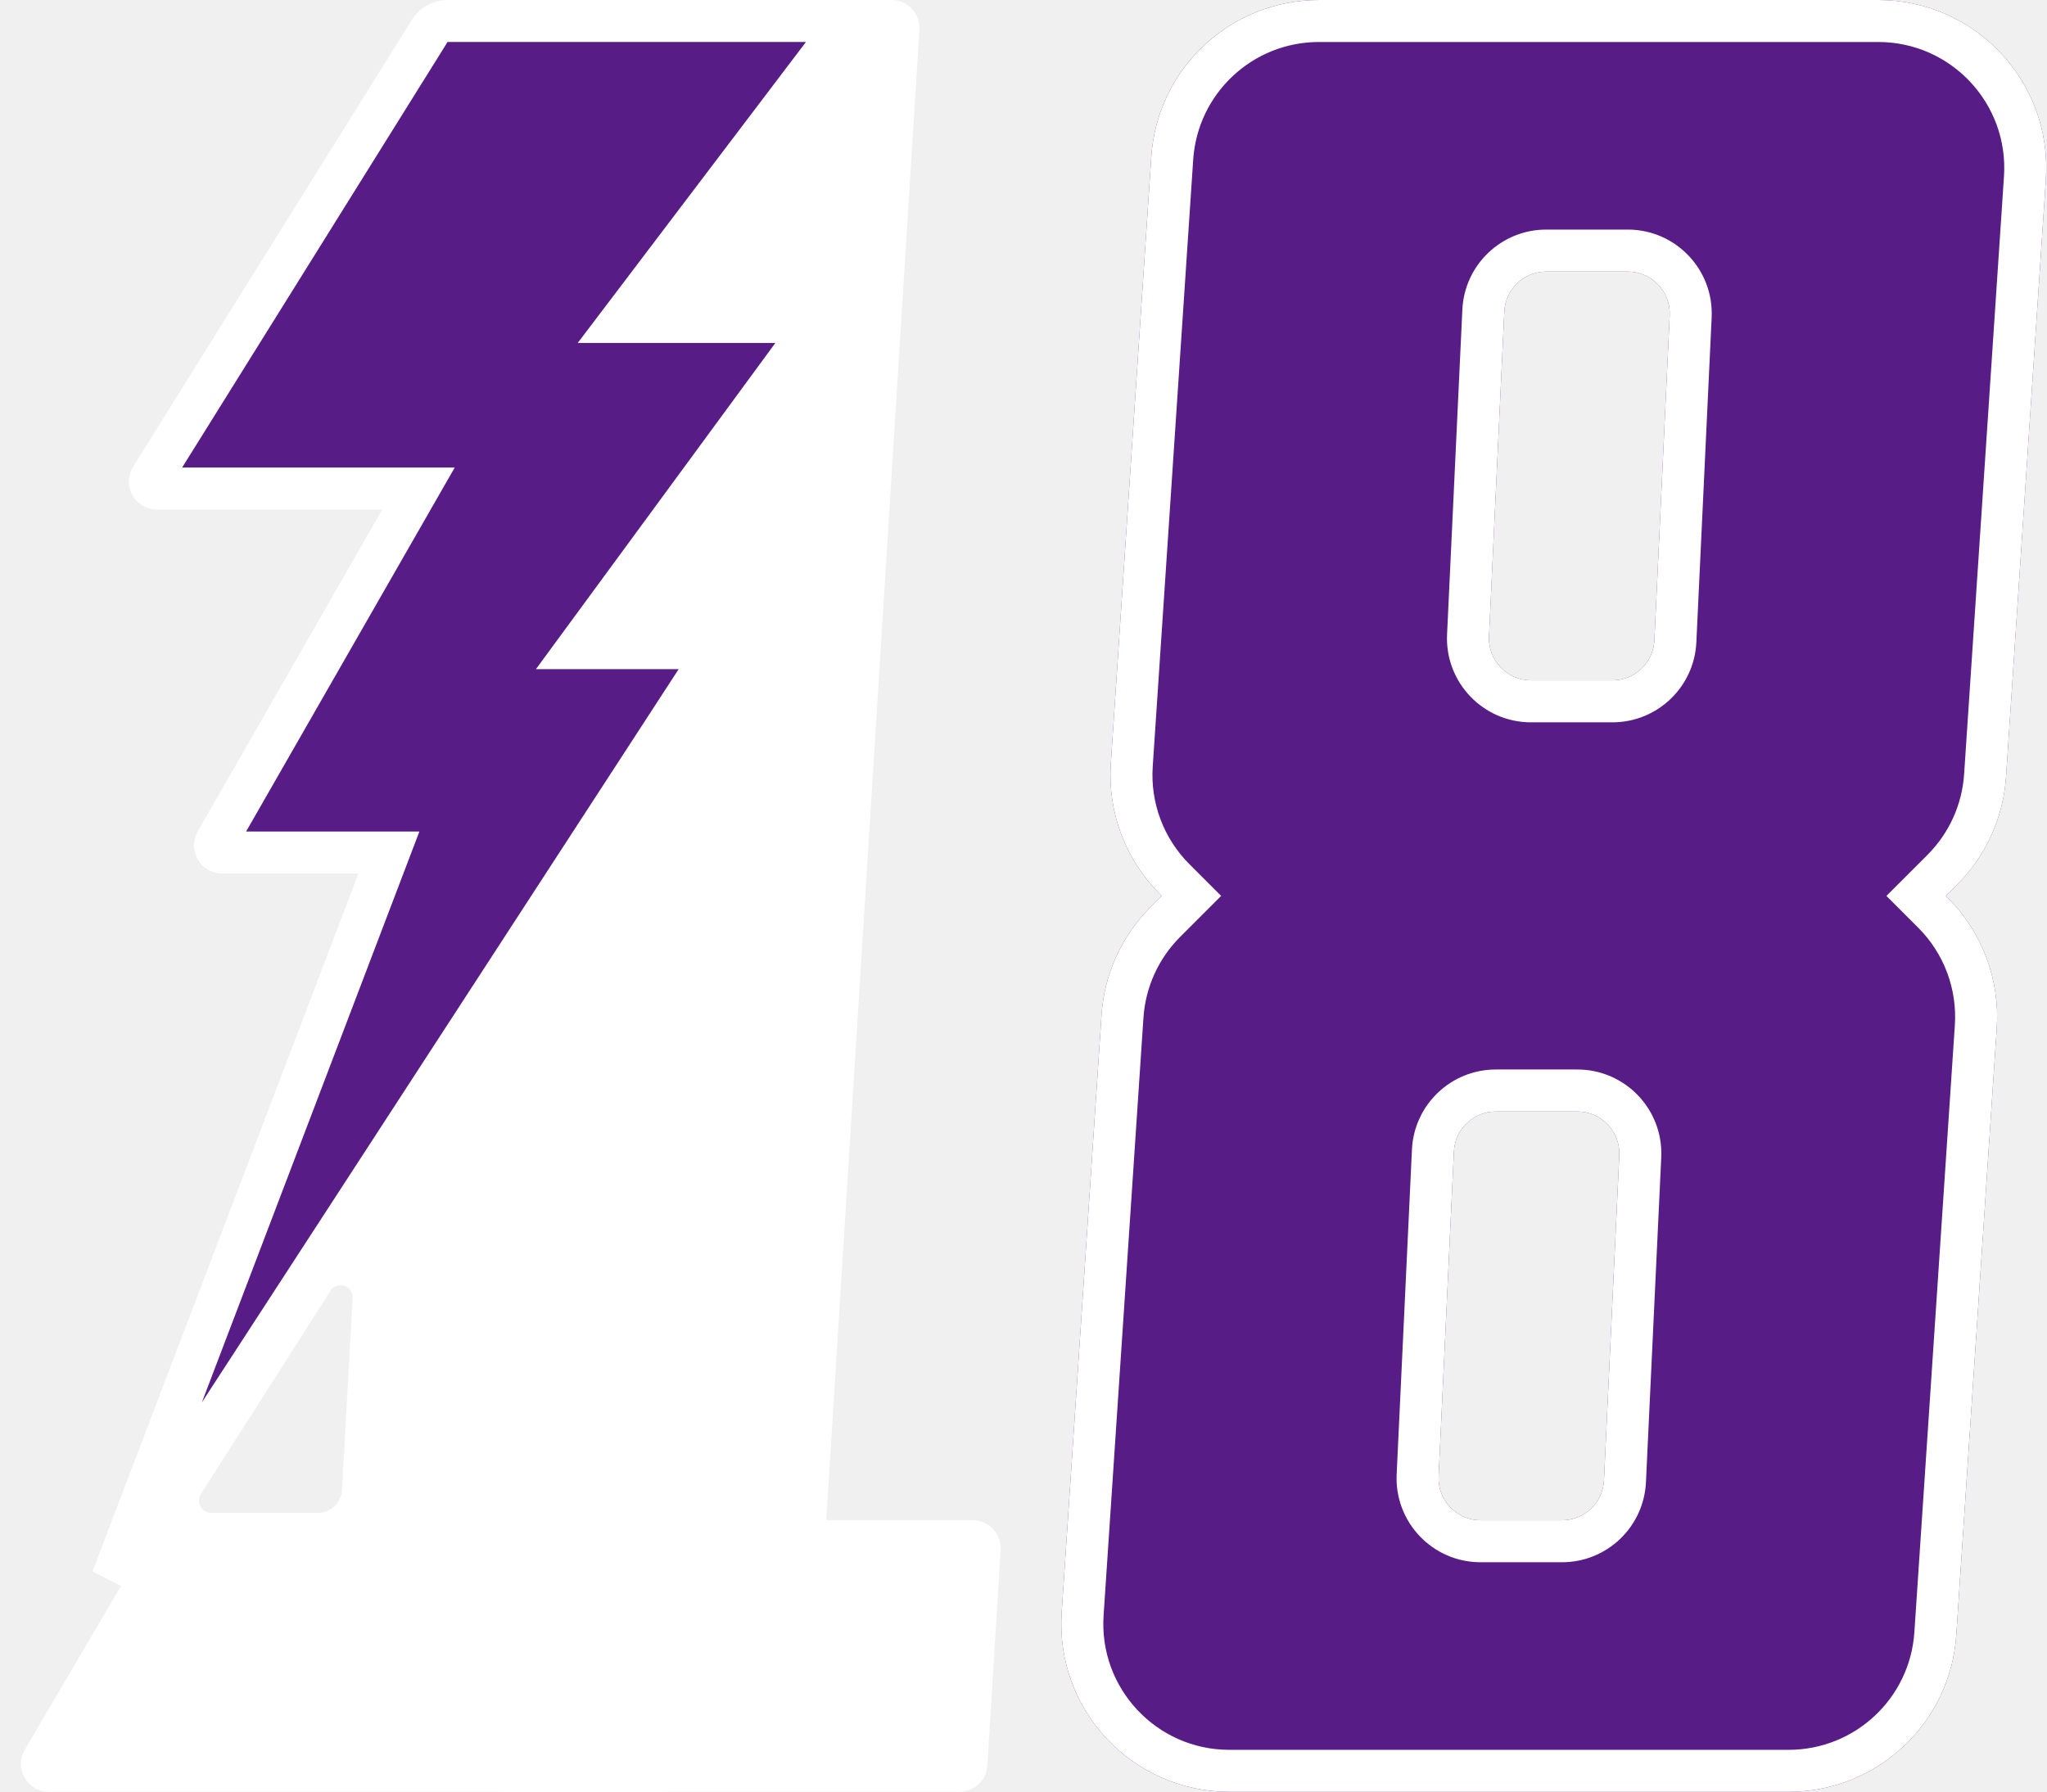
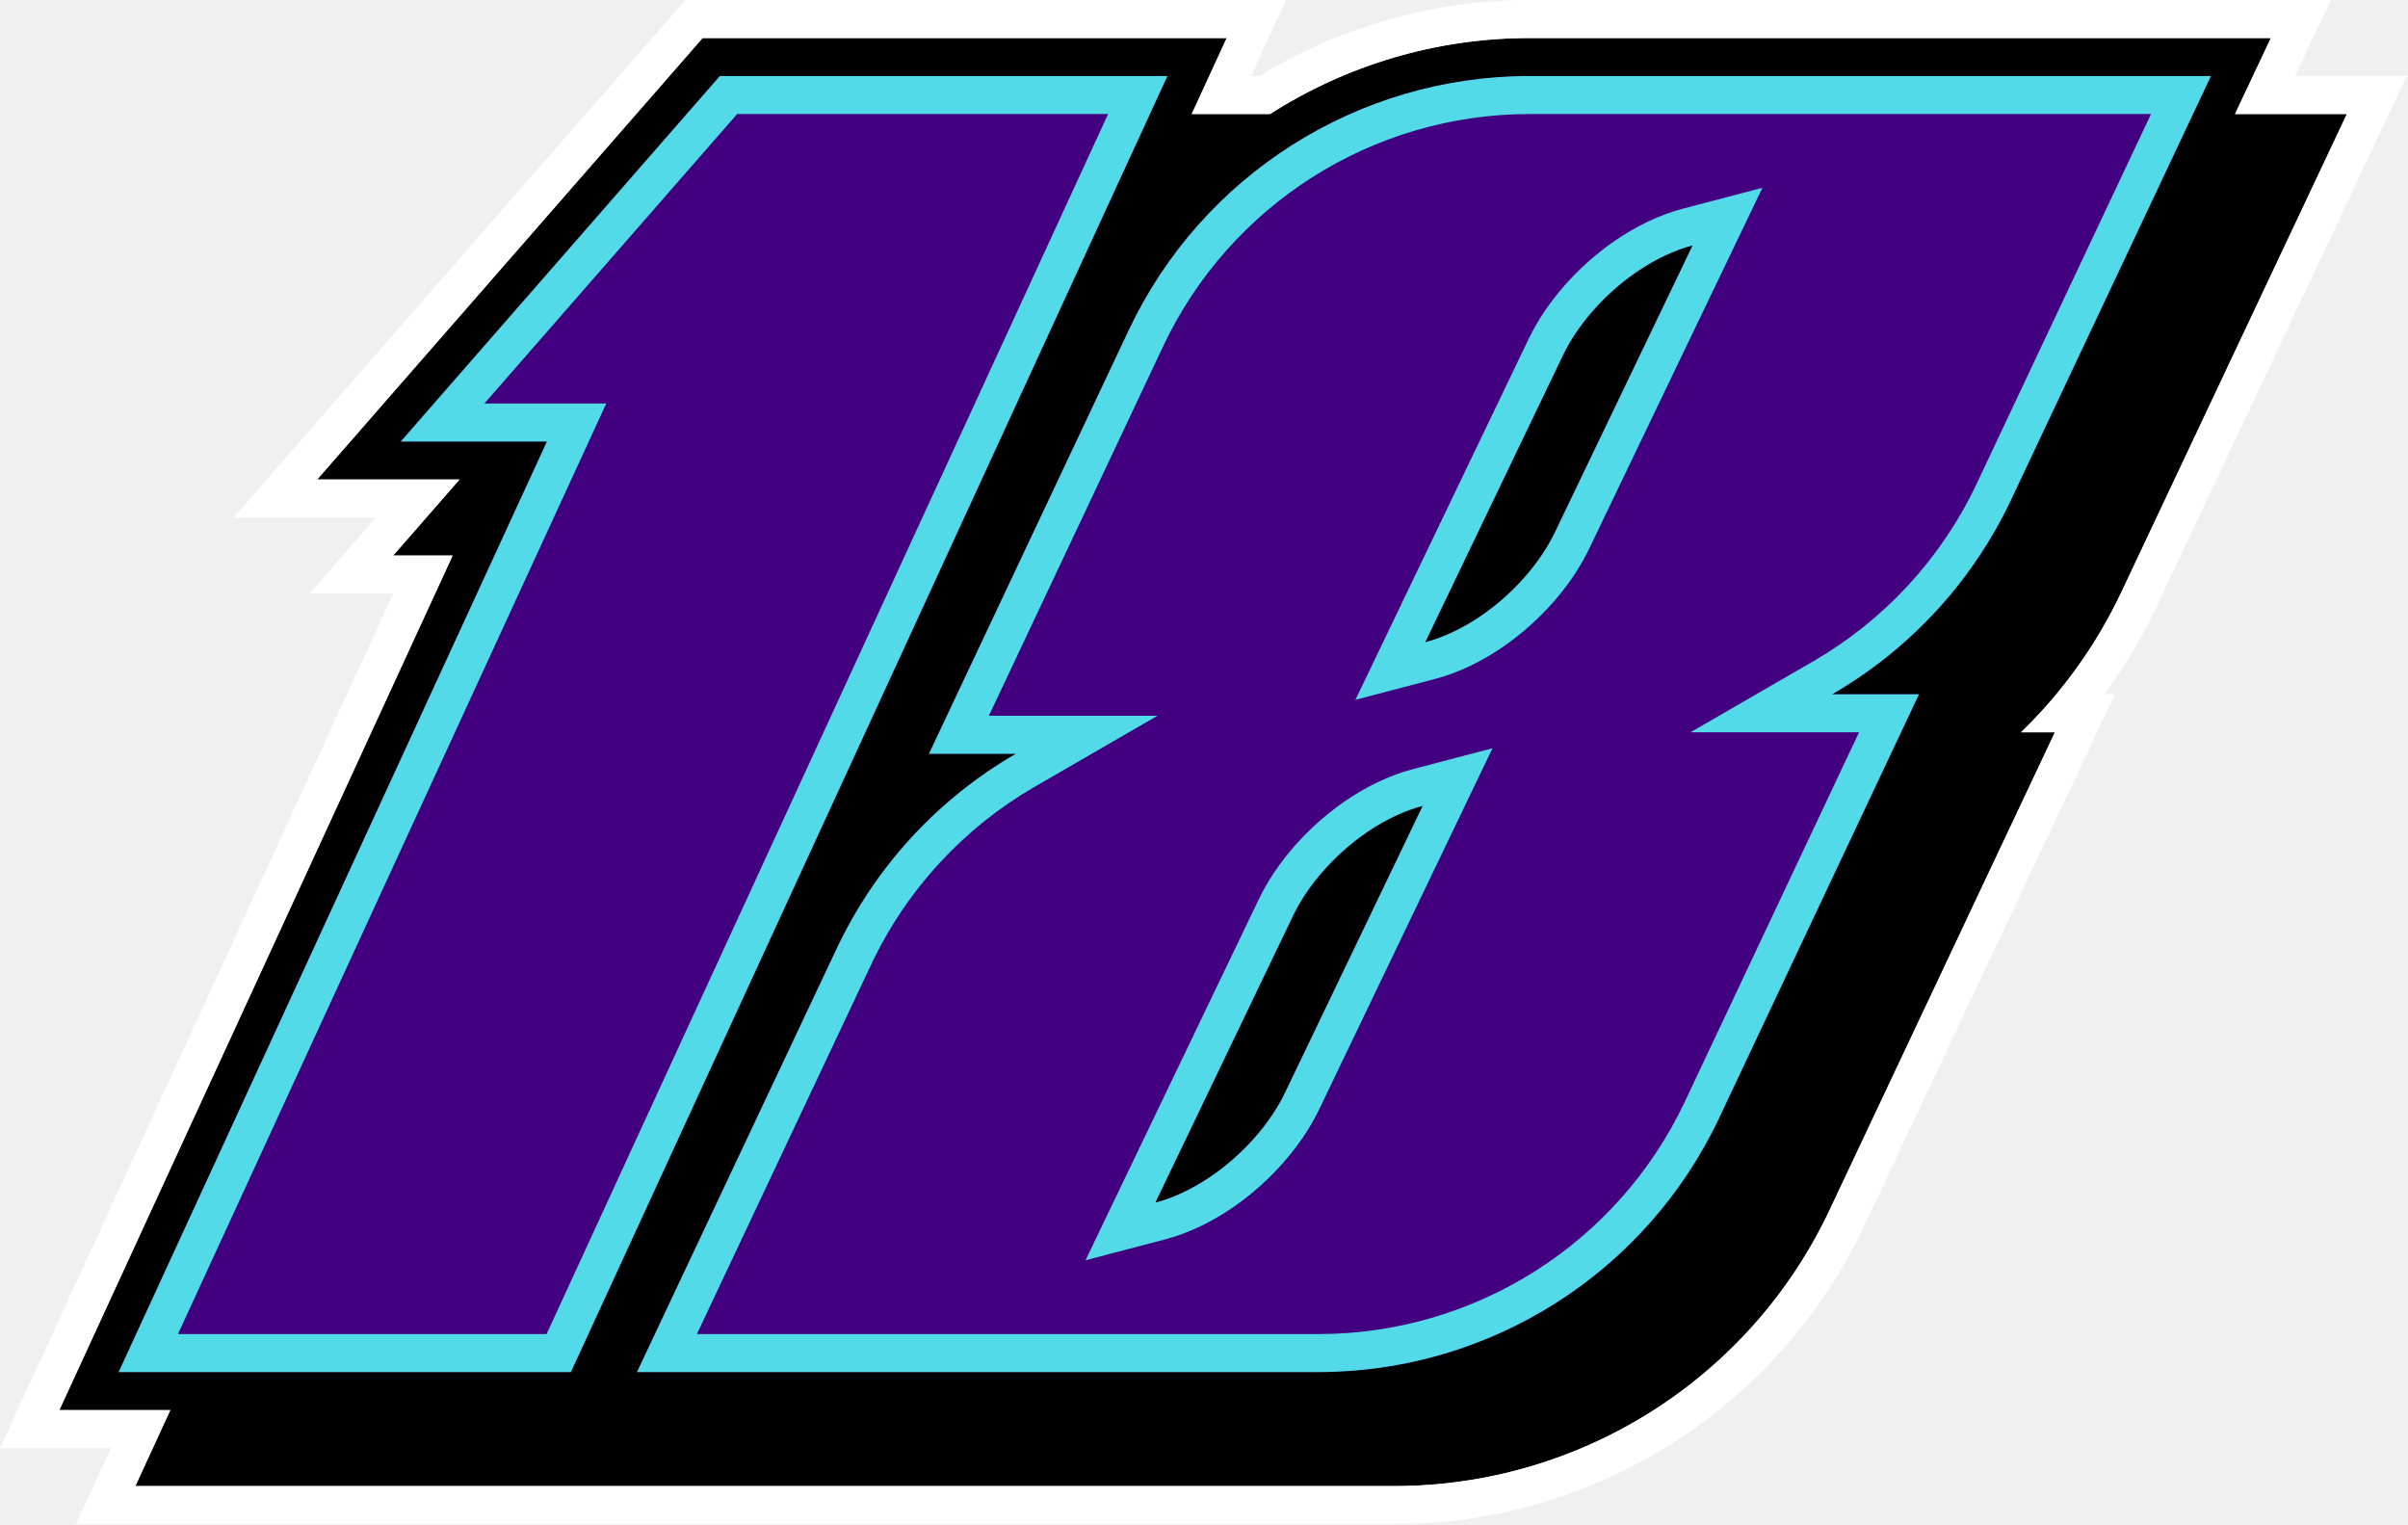
- <svg xmlns="http://www.w3.org/2000/svg" width="731" height="640" viewBox="0 0 731 640" fill="none">
-   <mask id="path-1-inside-1_968_239" fill="white">
-     <path fill-rule="evenodd" clip-rule="evenodd" d="M411.136 56.009C413.237 24.491 439.415 0 471.003 0H670.736C705.444 0 732.912 29.36 730.603 63.991L716.369 277.506C715.402 292.007 709.205 305.664 698.928 315.941L694.87 320L695.618 320.748C707.852 332.982 714.209 349.902 713.058 367.166L698.603 583.991C696.502 615.509 670.324 640 638.736 640H439.003C404.295 640 376.827 610.64 379.136 576.009L393.37 362.494C394.337 347.993 400.534 334.336 410.811 324.059L414.87 320L414.121 319.252C401.887 307.018 395.53 290.098 396.681 272.834L411.136 56.009ZM537.202 111.294C537.579 103.293 544.175 97 552.185 97H581.277C589.838 97 596.663 104.154 596.26 112.706L590.798 228.706C590.421 236.707 583.825 243 575.815 243H546.723C538.162 243 531.337 235.846 531.74 227.294L537.202 111.294ZM534.185 397C526.175 397 519.579 403.293 519.202 411.294L513.74 527.294C513.337 535.846 520.162 543 528.723 543H557.815C565.825 543 572.421 536.707 572.798 528.706L578.26 412.706C578.663 404.154 571.838 397 563.277 397H534.185Z" />
-   </mask>
-   <path fill-rule="evenodd" clip-rule="evenodd" d="M411.136 56.009C413.237 24.491 439.415 0 471.003 0H670.736C705.444 0 732.912 29.36 730.603 63.991L716.369 277.506C715.402 292.007 709.205 305.664 698.928 315.941L694.87 320L695.618 320.748C707.852 332.982 714.209 349.902 713.058 367.166L698.603 583.991C696.502 615.509 670.324 640 638.736 640H439.003C404.295 640 376.827 610.64 379.136 576.009L393.37 362.494C394.337 347.993 400.534 334.336 410.811 324.059L414.87 320L414.121 319.252C401.887 307.018 395.53 290.098 396.681 272.834L411.136 56.009ZM537.202 111.294C537.579 103.293 544.175 97 552.185 97H581.277C589.838 97 596.663 104.154 596.26 112.706L590.798 228.706C590.421 236.707 583.825 243 575.815 243H546.723C538.162 243 531.337 235.846 531.74 227.294L537.202 111.294ZM534.185 397C526.175 397 519.579 403.293 519.202 411.294L513.74 527.294C513.337 535.846 520.162 543 528.723 543H557.815C565.825 543 572.421 536.707 572.798 528.706L578.26 412.706C578.663 404.154 571.838 397 563.277 397H534.185Z" fill="#581C87" />
-   <path d="M411.136 56.009L396.169 55.011L396.169 55.011L411.136 56.009ZM730.603 63.991L745.57 64.989L745.57 64.989L730.603 63.991ZM716.369 277.506L731.336 278.504L731.336 278.504L716.369 277.506ZM698.928 315.941L688.322 305.334L688.322 305.335L698.928 315.941ZM694.87 320L684.263 309.393L673.657 320L684.263 330.606L694.87 320ZM695.618 320.748L685.011 331.355L685.011 331.355L695.618 320.748ZM713.058 367.166L698.092 366.168L698.092 366.168L713.058 367.166ZM698.603 583.991L713.57 584.989L713.57 584.989L698.603 583.991ZM379.136 576.009L364.169 575.011L364.169 575.011L379.136 576.009ZM393.37 362.494L378.403 361.496L378.403 361.496L393.37 362.494ZM410.811 324.059L421.417 334.666L421.417 334.666L410.811 324.059ZM414.87 320L425.476 330.607L436.083 320L425.476 309.393L414.87 320ZM414.121 319.252L424.728 308.645L424.728 308.645L414.121 319.252ZM396.681 272.834L381.714 271.836L381.714 271.836L396.681 272.834ZM537.202 111.294L552.185 112L552.185 112L537.202 111.294ZM596.26 112.706L611.244 113.411L611.244 113.411L596.26 112.706ZM590.798 228.706L575.815 228L575.815 228L590.798 228.706ZM531.74 227.294L516.756 226.589L516.756 226.589L531.74 227.294ZM519.202 411.294L534.185 412L534.185 412L519.202 411.294ZM513.74 527.294L498.756 526.589L498.756 526.589L513.74 527.294ZM572.798 528.706L557.815 528L557.815 528L572.798 528.706ZM578.26 412.706L593.244 413.411L593.244 413.411L578.26 412.706ZM471.003 -15C431.518 -15 398.795 15.614 396.169 55.011L426.102 57.007C427.678 33.368 447.312 15 471.003 15V-15ZM670.736 -15H471.003V15H670.736V-15ZM745.57 64.989C748.456 21.7 714.121 -15 670.736 -15V15C696.767 15 717.368 37.02 715.637 62.993L745.57 64.989ZM731.336 278.504L745.57 64.989L715.637 62.993L701.402 276.508L731.336 278.504ZM709.535 326.548C722.381 313.702 730.127 296.63 731.336 278.504L701.402 276.508C700.677 287.384 696.029 297.627 688.322 305.334L709.535 326.548ZM705.476 330.607L709.535 326.548L688.322 305.335L684.263 309.393L705.476 330.607ZM706.225 310.142L705.476 309.394L684.263 330.606L685.011 331.355L706.225 310.142ZM728.025 368.164C729.464 346.584 721.517 325.434 706.224 310.142L685.011 331.355C694.187 340.531 698.955 353.22 698.092 366.168L728.025 368.164ZM713.57 584.989L728.025 368.164L698.092 366.168L683.637 582.993L713.57 584.989ZM638.736 655C678.221 655 710.944 624.386 713.57 584.989L683.637 582.993C682.061 606.632 662.427 625 638.736 625V655ZM439.003 655H638.736V625H439.003V655ZM364.169 575.011C361.283 618.3 395.618 655 439.003 655V625C412.972 625 392.371 602.98 394.102 577.007L364.169 575.011ZM378.403 361.496L364.169 575.011L394.102 577.007L408.337 363.492L378.403 361.496ZM400.204 313.452C387.358 326.298 379.612 343.37 378.403 361.496L408.337 363.492C409.062 352.616 413.71 342.373 421.417 334.666L400.204 313.452ZM404.263 309.393L400.204 313.452L421.417 334.666L425.476 330.607L404.263 309.393ZM403.515 329.858L404.263 330.607L425.476 309.393L424.728 308.645L403.515 329.858ZM381.714 271.836C380.275 293.416 388.222 314.566 403.515 329.858L424.728 308.645C415.552 299.469 410.784 286.78 411.647 273.832L381.714 271.836ZM396.169 55.011L381.714 271.836L411.647 273.832L426.102 57.007L396.169 55.011ZM552.185 82C536.165 82 522.972 94.587 522.218 110.589L552.185 112L552.185 112V82ZM581.277 82H552.185V112H581.277V82ZM611.244 113.411C612.049 96.308 598.4 82 581.277 82V112L581.277 112L611.244 113.411ZM605.782 229.411L611.244 113.411L581.277 112L575.815 228L605.782 229.411ZM575.815 258C591.835 258 605.028 245.413 605.782 229.411L575.815 228L575.815 228V258ZM546.723 258H575.815V228H546.723V258ZM516.756 226.589C515.951 243.692 529.6 258 546.723 258V228L546.723 228L516.756 226.589ZM522.218 110.589L516.756 226.589L546.723 228L552.185 112L522.218 110.589ZM534.185 412L534.185 412V382C518.165 382 504.972 394.587 504.218 410.589L534.185 412ZM528.723 528L534.185 412L504.218 410.589L498.756 526.589L528.723 528ZM528.723 528L528.723 528L498.756 526.589C497.951 543.692 511.6 558 528.723 558V528ZM557.815 528H528.723V558H557.815V528ZM557.815 528L557.815 528V558C573.835 558 587.028 545.413 587.782 529.411L557.815 528ZM563.277 412L557.815 528L587.782 529.411L593.244 413.411L563.277 412ZM563.277 412L563.277 412L593.244 413.411C594.049 396.308 580.4 382 563.277 382V412ZM534.185 412H563.277V382H534.185V412Z" fill="white" mask="url(#path-1-inside-1_968_239)" />
-   <path d="M157.414 9.376C157.743 4.106 162.114 0 167.395 0H318.355C324.124 0 328.696 4.867 328.336 10.624L292.516 583.743C290.54 615.365 264.317 640 232.633 640H181.867C147.258 640 119.825 610.799 121.984 576.257L157.414 9.376Z" fill="white" />
-   <path d="M347.362 543C353.128 543 357.699 547.863 357.343 553.617L352.58 630.616C352.254 635.89 347.882 639.999 342.599 639.999L17.475 639.999C9.743 639.999 4.936 631.599 8.854 624.933L57 543L347.362 543Z" fill="white" />
-   <path d="M236.5 115H291.693L214.954 219.563L206.193 231.5H221H256.178L40.045 563.949L135.009 314.67L138.883 304.5H128H79.257C77.335 304.5 76.132 302.424 77.087 300.757L143.007 185.729L149.442 174.5H136.5H56.022C54.059 174.5 52.862 172.342 53.9 170.677L153.459 11.031C154.829 8.835 157.235 7.5 159.823 7.5H302.902L230.523 102.969L221.402 115H236.5Z" fill="#581C87" stroke="white" stroke-width="15" />
-   <path fill-rule="evenodd" clip-rule="evenodd" d="M125.936 550L132.5 432L59 548.5L125.936 550ZM75.385 540.37C71.968 540.37 69.913 536.5 71.777 533.576L118.031 461.021C120.438 457.246 126.186 459.17 125.936 463.667L122.144 532.076C121.886 536.73 118.114 540.37 113.549 540.37H75.385Z" fill="white" />
+ <svg xmlns="http://www.w3.org/2000/svg" width="100%" height="auto" viewBox="0 0 1901 1203" fill="none">
+   <path fill-rule="evenodd" clip-rule="evenodd" d="M968.455 30H554.677L250.353 378.5H362.747L310.353 438.5H357.326L46.836 1113H134.455L106.836 1173H1100.69C1247.76 1173 1381.63 1088.13 1444.37 955.12L1622.26 578H1595.53C1627.9 546.668 1654.97 509.317 1674.87 467.121L1852.76 90H1764.46L1792.76 30H1207.6C1133.46 30 1062.67 51.572 1002.66 90H940.835L968.455 30Z" fill="black" />
+   <path fill-rule="evenodd" clip-rule="evenodd" d="M541.045 0H1015.29L987.671 60H994.06C1057.14 21.51 1130.7 0 1207.6 0H1840.09L1811.78 60H1900.09L1702 479.919C1690.57 504.155 1676.95 526.913 1661.43 548H1669.59L1471.5 967.919C1403.8 1111.44 1259.37 1203 1100.69 1203H60L87.62 1143H0L310.49 468.5H244.327L296.721 408.5H184.327L541.045 0ZM362.747 378.5L310.353 438.5H357.325L46.836 1113H134.455L106.836 1173H1100.69C1247.76 1173 1381.63 1088.13 1444.37 955.12L1622.26 578H1595.53C1598.43 575.193 1601.29 572.337 1604.1 569.434C1610.38 562.957 1616.44 556.245 1622.26 549.305C1622.63 548.871 1622.99 548.436 1623.36 548C1643.59 523.667 1660.98 496.574 1674.87 467.121L1852.76 90H1764.46L1792.76 30H1207.6C1133.45 30 1062.67 51.572 1002.66 90H940.835L968.454 30H554.677L250.353 378.5H362.747Z" fill="white" />
+   <path fill-rule="evenodd" clip-rule="evenodd" d="M1587.74 394.322L1745.44 60H1207.6C1072.14 60 948.844 138.165 891.053 260.679L733.348 595H801.913C741.429 629.975 691.562 682.942 660.553 748.678L502.848 1083H1040.69C1176.15 1083 1299.45 1004.83 1357.24 882.321L1514.94 548H1446.38C1506.86 513.025 1556.73 460.058 1587.74 394.322ZM1291.35 215.119C1306.01 204.967 1321.32 197.62 1336.24 193.707L1227.41 420.387L1227.41 420.391C1215.99 444.097 1195.08 468.16 1170.02 485.515C1155.36 495.667 1140.05 503.014 1125.13 506.927L1233.97 280.234C1245.38 256.531 1266.29 232.472 1291.35 215.119ZM956.943 927.881C942.285 938.033 926.972 945.38 912.055 949.293L1020.88 722.613L1020.89 722.6C1032.31 698.896 1053.22 674.838 1078.27 657.485C1092.93 647.333 1108.24 639.986 1123.16 636.073L1014.33 862.753L1014.33 862.766C1002.91 886.469 981.997 910.528 956.943 927.881Z" fill="#420080" />
+   <path fill-rule="evenodd" clip-rule="evenodd" d="M1490.22 518C1530.95 485.335 1564.59 443.385 1587.74 394.322L1745.44 60H1207.6C1072.14 60 948.844 138.165 891.053 260.679L733.348 595H801.913C786.572 603.871 771.914 613.899 758.074 625C717.346 657.665 683.697 699.615 660.553 748.678L502.848 1083H1040.69C1176.15 1083 1299.45 1004.83 1357.24 882.321L1514.94 548H1446.38C1461.72 539.129 1476.38 529.101 1490.22 518ZM1467.62 578H1334.57L1431.36 522.029C1486.67 490.046 1532.25 441.625 1560.61 381.523L1698.12 90H1207.6C1083.75 90 971.024 161.465 918.186 273.478L780.669 565H913.722L816.931 620.971C761.621 652.954 716.037 701.375 687.686 761.477L550.169 1053H1040.69C1164.54 1053 1277.27 981.535 1330.11 869.522L1467.62 578ZM1391.35 148.235L1254.43 433.407L1254.41 433.451L1254.4 433.482C1240.49 462.332 1215.93 490.211 1187.1 510.177C1170.07 521.973 1151.59 531 1132.74 535.945L1070.02 552.399L1206.94 267.215C1220.84 238.343 1245.42 210.437 1274.27 190.457C1291.3 178.661 1309.77 169.634 1328.62 164.689L1391.35 148.235ZM1227.41 420.391L1227.41 420.387L1336.24 193.707C1321.99 197.444 1307.38 204.314 1293.33 213.769C1292.67 214.213 1292.01 214.663 1291.35 215.119C1266.29 232.472 1245.38 256.531 1233.97 280.234L1125.13 506.927C1139.38 503.19 1153.99 496.32 1168.04 486.865C1168.7 486.421 1169.36 485.971 1170.02 485.515C1195.08 468.16 1215.99 444.097 1227.41 420.391ZM856.946 994.764L993.859 709.587L993.862 709.581C993.866 709.573 993.869 709.566 993.873 709.559C1007.78 680.695 1032.35 652.798 1061.19 632.823C1078.22 621.027 1096.7 612 1115.55 607.055L1178.27 590.601L1041.36 875.769L1041.35 875.783L1041.35 875.785C1027.45 904.657 1002.87 932.563 974.025 952.543C956.993 964.339 938.517 973.366 919.667 978.311L856.946 994.764ZM1020.88 722.613L1020.89 722.6C1032.31 698.896 1053.22 674.838 1078.27 657.485C1078.93 657.029 1079.59 656.579 1080.25 656.135C1094.31 646.68 1108.91 639.81 1123.16 636.073L1014.33 862.753L1014.33 862.766C1002.91 886.469 981.997 910.528 956.943 927.881C956.285 928.337 955.626 928.787 954.965 929.231C940.911 938.686 926.302 945.556 912.055 949.293L1020.88 722.613Z" fill="#52DAE8" />
+   <path d="M921.619 60H568.308L316.379 348.5H431.781L93.672 1083H450.706L921.619 60Z" fill="#420080" />
+   <path fill-rule="evenodd" clip-rule="evenodd" d="M93.672 1083H450.706L921.619 60H568.308L316.379 348.5H431.781L93.672 1083ZM382.404 318.5H478.617L140.508 1053H431.49L874.784 90H581.939L382.404 318.5Z" fill="#52DAE8" />
</svg>
